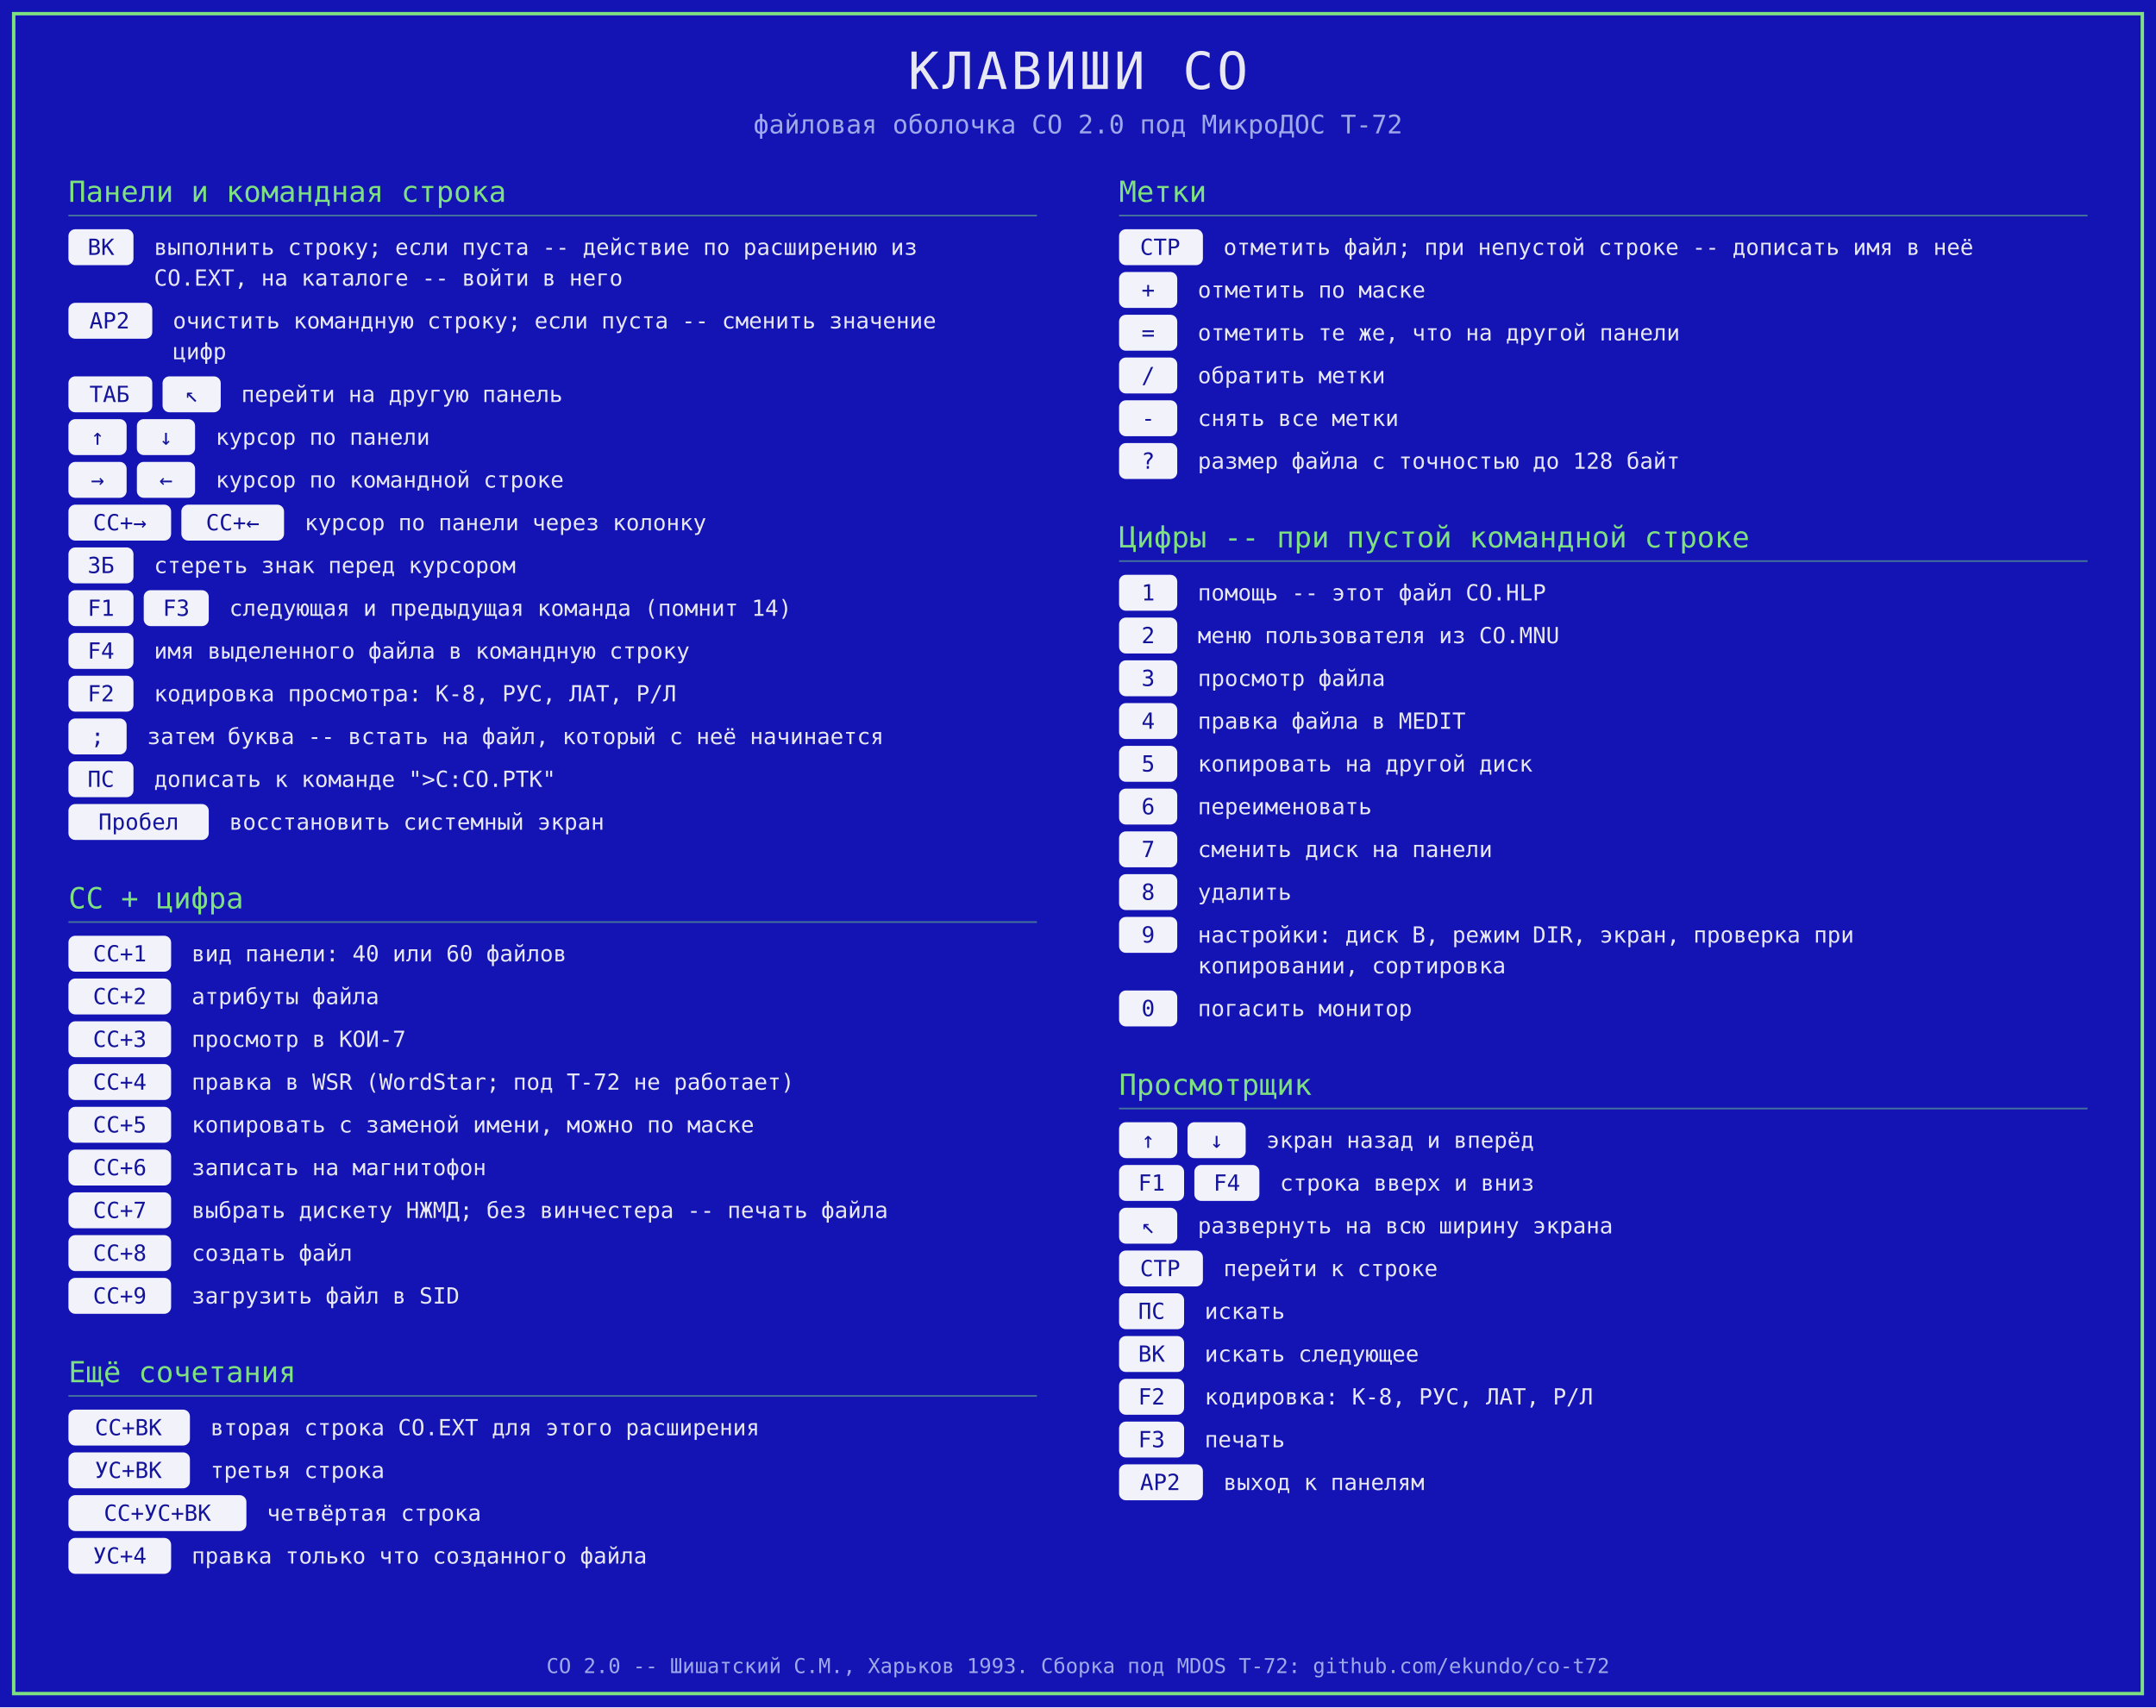
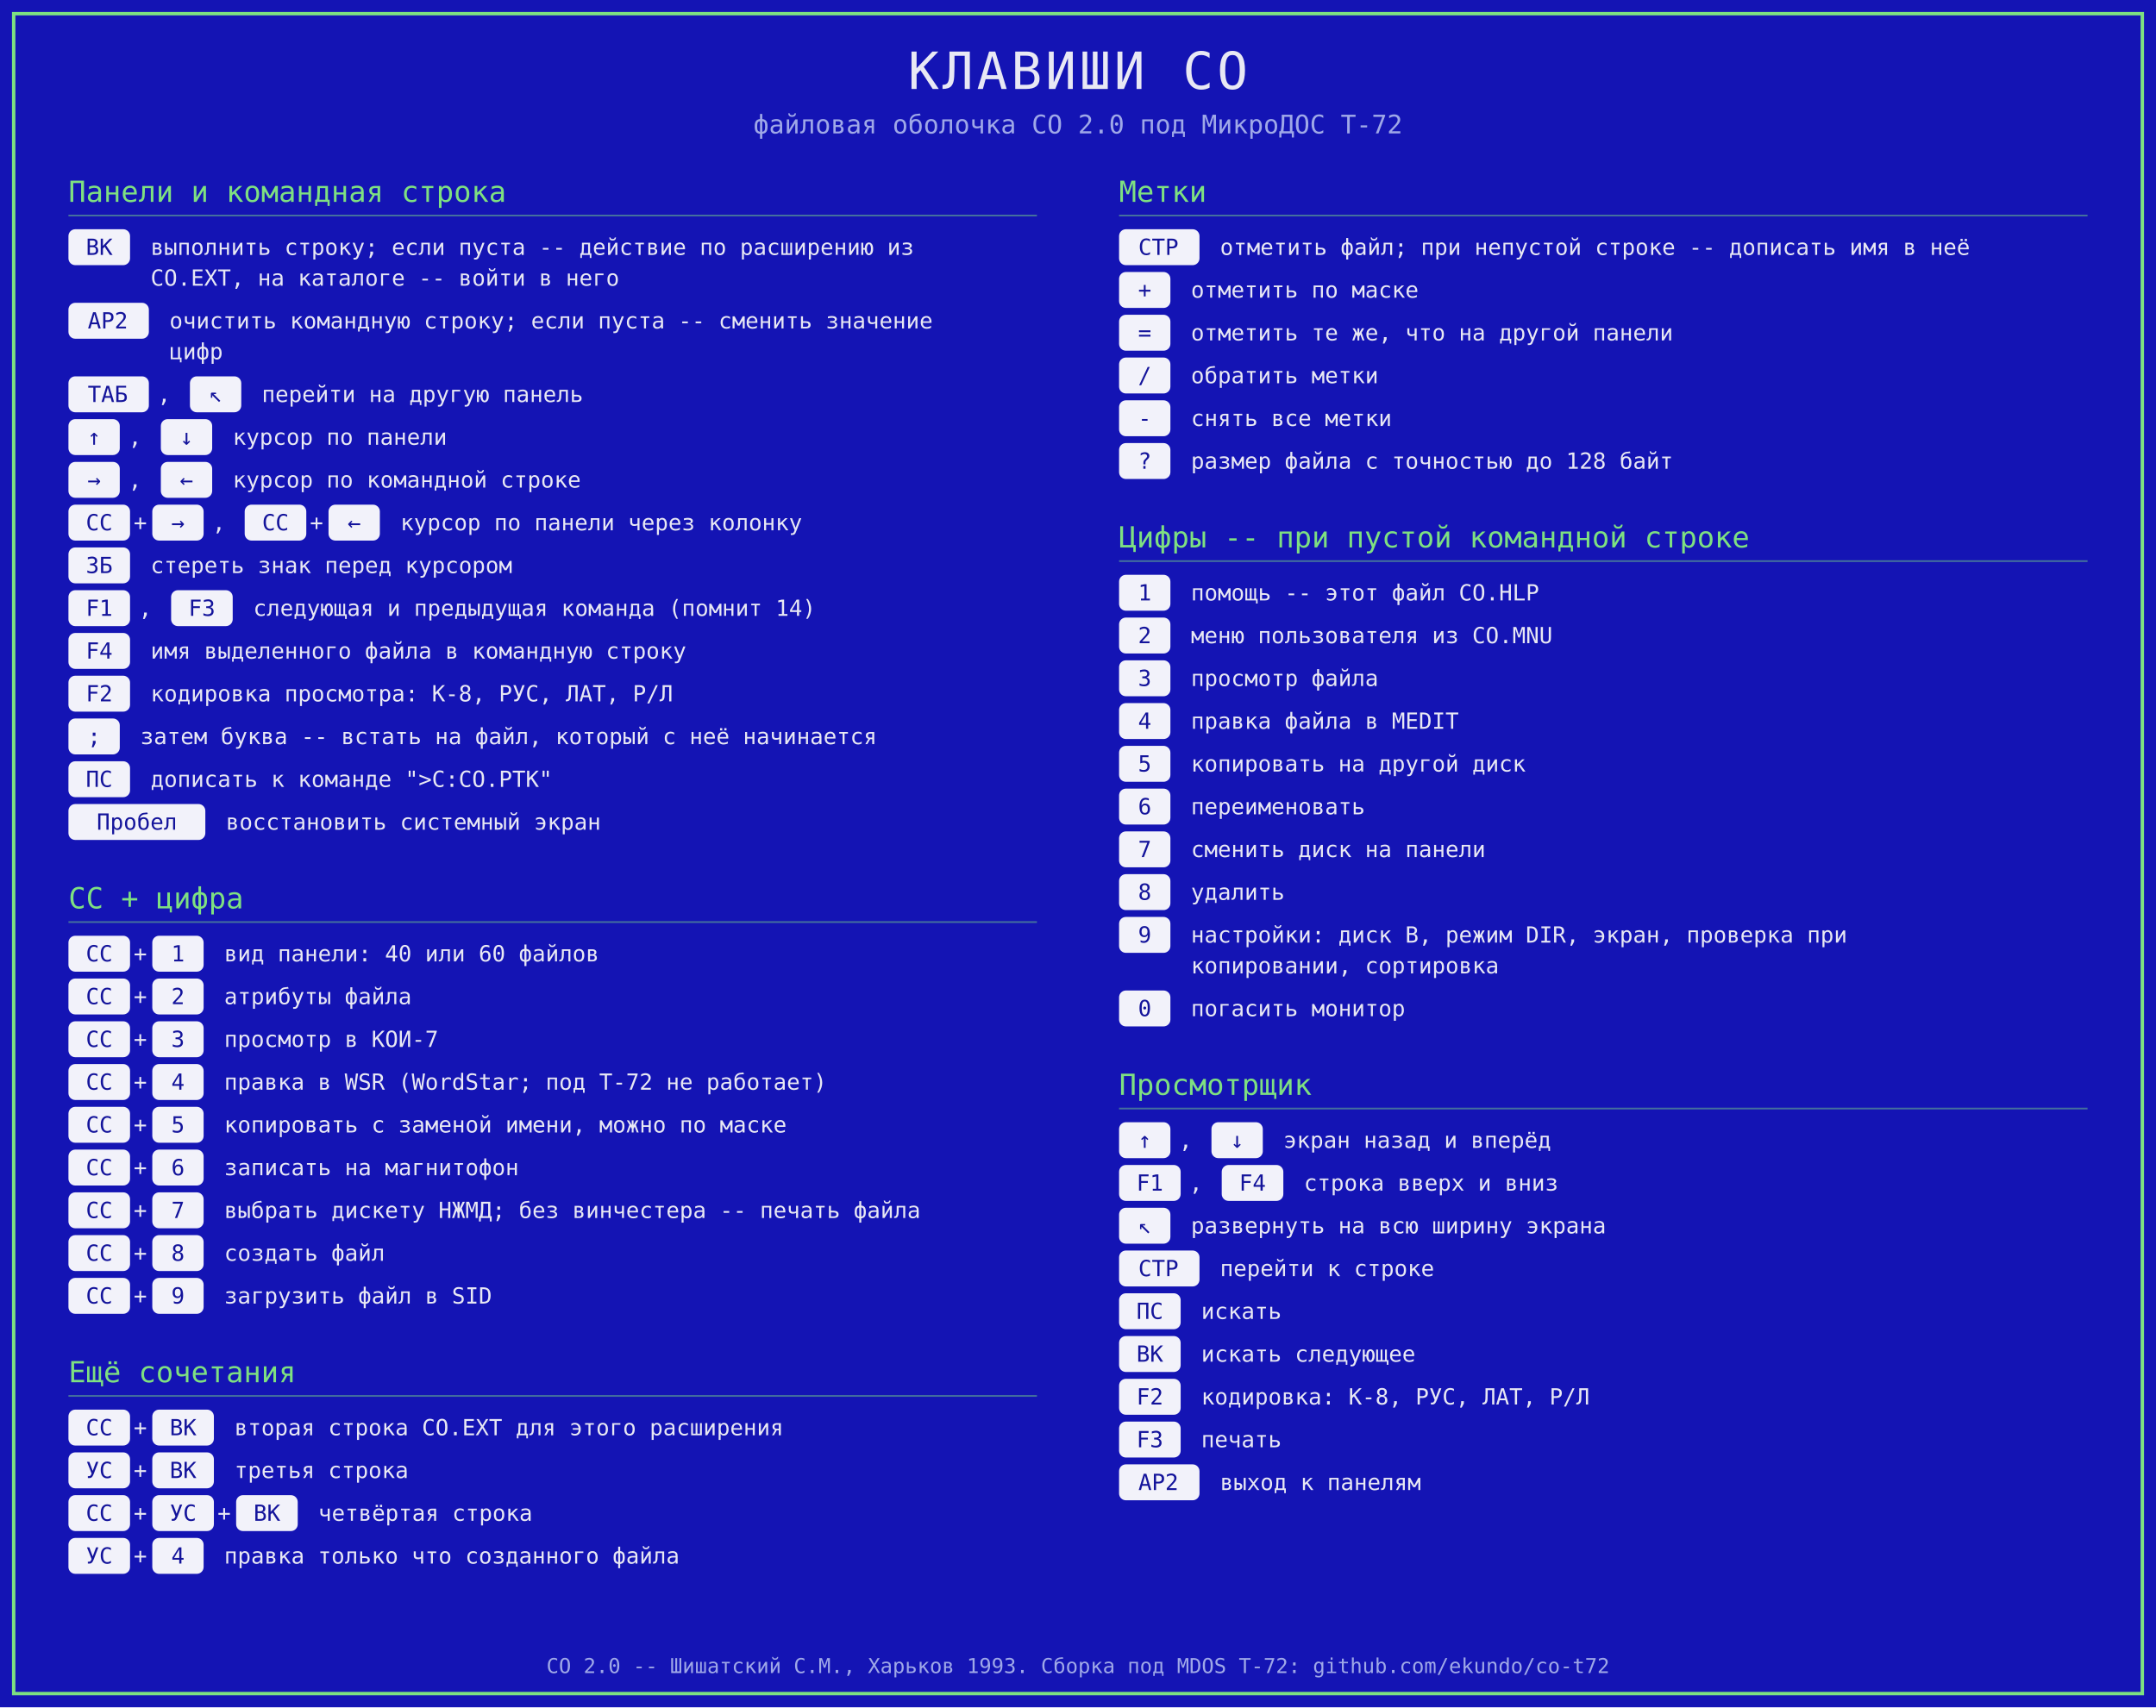
<svg xmlns="http://www.w3.org/2000/svg" viewBox="0 0 1260 998" width="1260" height="998" font-family="Menlo, Consolas, &quot;DejaVu Sans Mono&quot;, monospace">
  <rect width="1260" height="998" fill="#1414b4" />
  <rect x="8" y="8" width="1244" height="982" fill="none" stroke="#7ee081" stroke-width="2" />
  <text x="630" y="52" fill="#e8e8f4" font-size="30" text-anchor="middle" letter-spacing="2">КЛАВИШИ CO</text>
  <text x="630" y="78" fill="#9fa8e8" font-size="15" text-anchor="middle">файловая оболочка CO 2.0 под МикроДОС T-72</text>
  <text x="40" y="118" fill="#7ee081" font-size="17">Панели и командная строка</text>
  <line x1="40" y1="126" x2="606" y2="126" stroke="#7ee081" stroke-width="1" opacity="0.45" />
-   <rect x="40" y="134" width="38" height="21" rx="4" fill="#f2f2fa" />
-   <text x="59" y="149" fill="#14149b" font-size="13" text-anchor="middle">ВК</text>
-   <text x="90" y="149" fill="#e8e8f4" font-size="13">выполнить строку; если пуста -- действие по расширению из</text>
-   <text x="90" y="167" fill="#e8e8f4" font-size="13">CO.EXT, на каталоге -- войти в него</text>
-   <rect x="40" y="177" width="49" height="21" rx="4" fill="#f2f2fa" />
-   <text x="64" y="192" fill="#14149b" font-size="13" text-anchor="middle">АР2</text>
-   <text x="101" y="192" fill="#e8e8f4" font-size="13">очистить командную строку; если пуста -- сменить значение</text>
-   <text x="101" y="210" fill="#e8e8f4" font-size="13">цифр</text>
-   <rect x="40" y="220" width="49" height="21" rx="4" fill="#f2f2fa" />
-   <text x="64" y="235" fill="#14149b" font-size="13" text-anchor="middle">ТАБ</text>
-   <rect x="95" y="220" width="34" height="21" rx="4" fill="#f2f2fa" />
-   <text x="112" y="235" fill="#14149b" font-size="13" text-anchor="middle">↖</text>
-   <text x="141" y="235" fill="#e8e8f4" font-size="13">перейти на другую панель</text>
-   <rect x="40" y="245" width="34" height="21" rx="4" fill="#f2f2fa" />
-   <text x="57" y="260" fill="#14149b" font-size="13" text-anchor="middle">↑</text>
-   <rect x="80" y="245" width="34" height="21" rx="4" fill="#f2f2fa" />
-   <text x="97" y="260" fill="#14149b" font-size="13" text-anchor="middle">↓</text>
-   <text x="126" y="260" fill="#e8e8f4" font-size="13">курсор по панели</text>
-   <rect x="40" y="270" width="34" height="21" rx="4" fill="#f2f2fa" />
-   <text x="57" y="285" fill="#14149b" font-size="13" text-anchor="middle">→</text>
-   <rect x="80" y="270" width="34" height="21" rx="4" fill="#f2f2fa" />
-   <text x="97" y="285" fill="#14149b" font-size="13" text-anchor="middle">←</text>
-   <text x="126" y="285" fill="#e8e8f4" font-size="13">курсор по командной строке</text>
-   <rect x="40" y="295" width="60" height="21" rx="4" fill="#f2f2fa" />
-   <text x="70" y="310" fill="#14149b" font-size="13" text-anchor="middle">СС+→</text>
-   <rect x="106" y="295" width="60" height="21" rx="4" fill="#f2f2fa" />
-   <text x="136" y="310" fill="#14149b" font-size="13" text-anchor="middle">СС+←</text>
-   <text x="178" y="310" fill="#e8e8f4" font-size="13">курсор по панели через колонку</text>
-   <rect x="40" y="320" width="38" height="21" rx="4" fill="#f2f2fa" />
-   <text x="59" y="335" fill="#14149b" font-size="13" text-anchor="middle">ЗБ</text>
-   <text x="90" y="335" fill="#e8e8f4" font-size="13">стереть знак перед курсором</text>
-   <rect x="40" y="345" width="38" height="21" rx="4" fill="#f2f2fa" />
-   <text x="59" y="360" fill="#14149b" font-size="13" text-anchor="middle">F1</text>
-   <rect x="84" y="345" width="38" height="21" rx="4" fill="#f2f2fa" />
-   <text x="103" y="360" fill="#14149b" font-size="13" text-anchor="middle">F3</text>
-   <text x="134" y="360" fill="#e8e8f4" font-size="13">следующая и предыдущая команда (помнит 14)</text>
-   <rect x="40" y="370" width="38" height="21" rx="4" fill="#f2f2fa" />
-   <text x="59" y="385" fill="#14149b" font-size="13" text-anchor="middle">F4</text>
-   <text x="90" y="385" fill="#e8e8f4" font-size="13">имя выделенного файла в командную строку</text>
-   <rect x="40" y="395" width="38" height="21" rx="4" fill="#f2f2fa" />
-   <text x="59" y="410" fill="#14149b" font-size="13" text-anchor="middle">F2</text>
-   <text x="90" y="410" fill="#e8e8f4" font-size="13">кодировка просмотра: К-8, РУС, ЛАТ, Р/Л</text>
-   <rect x="40" y="420" width="34" height="21" rx="4" fill="#f2f2fa" />
-   <text x="57" y="435" fill="#14149b" font-size="13" text-anchor="middle">;</text>
-   <text x="86" y="435" fill="#e8e8f4" font-size="13">затем буква -- встать на файл, который с неё начинается</text>
-   <rect x="40" y="445" width="38" height="21" rx="4" fill="#f2f2fa" />
-   <text x="59" y="460" fill="#14149b" font-size="13" text-anchor="middle">ПС</text>
-   <text x="90" y="460" fill="#e8e8f4" font-size="13">дописать к команде "&gt;C:CO.PTK"</text>
-   <rect x="40" y="470" width="82" height="21" rx="4" fill="#f2f2fa" />
-   <text x="81" y="485" fill="#14149b" font-size="13" text-anchor="middle">Пробел</text>
-   <text x="134" y="485" fill="#e8e8f4" font-size="13">восстановить системный экран</text>
+   <rect x="40" y="134" width="36" height="21" rx="4" fill="#f2f2fa" />
+   <text x="58" y="149" fill="#14149b" font-size="13" text-anchor="middle">ВК</text>
+   <text x="88" y="149" fill="#e8e8f4" font-size="13">выполнить строку; если пуста -- действие по расширению из</text>
+   <text x="88" y="167" fill="#e8e8f4" font-size="13">CO.EXT, на каталоге -- войти в него</text>
+   <rect x="40" y="177" width="47" height="21" rx="4" fill="#f2f2fa" />
+   <text x="63" y="192" fill="#14149b" font-size="13" text-anchor="middle">АР2</text>
+   <text x="99" y="192" fill="#e8e8f4" font-size="13">очистить командную строку; если пуста -- сменить значение</text>
+   <text x="99" y="210" fill="#e8e8f4" font-size="13">цифр</text>
+   <rect x="40" y="220" width="47" height="21" rx="4" fill="#f2f2fa" />
+   <text x="63" y="235" fill="#14149b" font-size="13" text-anchor="middle">ТАБ</text>
+   <text x="92" y="235" fill="#e8e8f4" font-size="13">,</text>
+   <rect x="111" y="220" width="30" height="21" rx="4" fill="#f2f2fa" />
+   <text x="126" y="235" fill="#14149b" font-size="13" text-anchor="middle">↖</text>
+   <text x="153" y="235" fill="#e8e8f4" font-size="13">перейти на другую панель</text>
+   <rect x="40" y="245" width="30" height="21" rx="4" fill="#f2f2fa" />
+   <text x="55" y="260" fill="#14149b" font-size="13" text-anchor="middle">↑</text>
+   <text x="75" y="260" fill="#e8e8f4" font-size="13">,</text>
+   <rect x="94" y="245" width="30" height="21" rx="4" fill="#f2f2fa" />
+   <text x="109" y="260" fill="#14149b" font-size="13" text-anchor="middle">↓</text>
+   <text x="136" y="260" fill="#e8e8f4" font-size="13">курсор по панели</text>
+   <rect x="40" y="270" width="30" height="21" rx="4" fill="#f2f2fa" />
+   <text x="55" y="285" fill="#14149b" font-size="13" text-anchor="middle">→</text>
+   <text x="75" y="285" fill="#e8e8f4" font-size="13">,</text>
+   <rect x="94" y="270" width="30" height="21" rx="4" fill="#f2f2fa" />
+   <text x="109" y="285" fill="#14149b" font-size="13" text-anchor="middle">←</text>
+   <text x="136" y="285" fill="#e8e8f4" font-size="13">курсор по командной строке</text>
+   <rect x="40" y="295" width="36" height="21" rx="4" fill="#f2f2fa" />
+   <text x="58" y="310" fill="#14149b" font-size="13" text-anchor="middle">СС</text>
+   <text x="82" y="310" fill="#e8e8f4" font-size="13" text-anchor="middle">+</text>
+   <rect x="89" y="295" width="30" height="21" rx="4" fill="#f2f2fa" />
+   <text x="104" y="310" fill="#14149b" font-size="13" text-anchor="middle">→</text>
+   <text x="124" y="310" fill="#e8e8f4" font-size="13">,</text>
+   <rect x="143" y="295" width="36" height="21" rx="4" fill="#f2f2fa" />
+   <text x="161" y="310" fill="#14149b" font-size="13" text-anchor="middle">СС</text>
+   <text x="185" y="310" fill="#e8e8f4" font-size="13" text-anchor="middle">+</text>
+   <rect x="192" y="295" width="30" height="21" rx="4" fill="#f2f2fa" />
+   <text x="207" y="310" fill="#14149b" font-size="13" text-anchor="middle">←</text>
+   <text x="234" y="310" fill="#e8e8f4" font-size="13">курсор по панели через колонку</text>
+   <rect x="40" y="320" width="36" height="21" rx="4" fill="#f2f2fa" />
+   <text x="58" y="335" fill="#14149b" font-size="13" text-anchor="middle">ЗБ</text>
+   <text x="88" y="335" fill="#e8e8f4" font-size="13">стереть знак перед курсором</text>
+   <rect x="40" y="345" width="36" height="21" rx="4" fill="#f2f2fa" />
+   <text x="58" y="360" fill="#14149b" font-size="13" text-anchor="middle">F1</text>
+   <text x="81" y="360" fill="#e8e8f4" font-size="13">,</text>
+   <rect x="100" y="345" width="36" height="21" rx="4" fill="#f2f2fa" />
+   <text x="118" y="360" fill="#14149b" font-size="13" text-anchor="middle">F3</text>
+   <text x="148" y="360" fill="#e8e8f4" font-size="13">следующая и предыдущая команда (помнит 14)</text>
+   <rect x="40" y="370" width="36" height="21" rx="4" fill="#f2f2fa" />
+   <text x="58" y="385" fill="#14149b" font-size="13" text-anchor="middle">F4</text>
+   <text x="88" y="385" fill="#e8e8f4" font-size="13">имя выделенного файла в командную строку</text>
+   <rect x="40" y="395" width="36" height="21" rx="4" fill="#f2f2fa" />
+   <text x="58" y="410" fill="#14149b" font-size="13" text-anchor="middle">F2</text>
+   <text x="88" y="410" fill="#e8e8f4" font-size="13">кодировка просмотра: К-8, РУС, ЛАТ, Р/Л</text>
+   <rect x="40" y="420" width="30" height="21" rx="4" fill="#f2f2fa" />
+   <text x="55" y="435" fill="#14149b" font-size="13" text-anchor="middle">;</text>
+   <text x="82" y="435" fill="#e8e8f4" font-size="13">затем буква -- встать на файл, который с неё начинается</text>
+   <rect x="40" y="445" width="36" height="21" rx="4" fill="#f2f2fa" />
+   <text x="58" y="460" fill="#14149b" font-size="13" text-anchor="middle">ПС</text>
+   <text x="88" y="460" fill="#e8e8f4" font-size="13">дописать к команде "&gt;C:CO.PTK"</text>
+   <rect x="40" y="470" width="80" height="21" rx="4" fill="#f2f2fa" />
+   <text x="80" y="485" fill="#14149b" font-size="13" text-anchor="middle">Пробел</text>
+   <text x="132" y="485" fill="#e8e8f4" font-size="13">восстановить системный экран</text>
  <text x="40" y="531" fill="#7ee081" font-size="17">СС + цифра</text>
  <line x1="40" y1="539" x2="606" y2="539" stroke="#7ee081" stroke-width="1" opacity="0.45" />
-   <rect x="40" y="547" width="60" height="21" rx="4" fill="#f2f2fa" />
-   <text x="70" y="562" fill="#14149b" font-size="13" text-anchor="middle">СС+1</text>
-   <text x="112" y="562" fill="#e8e8f4" font-size="13">вид панели: 40 или 60 файлов</text>
-   <rect x="40" y="572" width="60" height="21" rx="4" fill="#f2f2fa" />
-   <text x="70" y="587" fill="#14149b" font-size="13" text-anchor="middle">СС+2</text>
-   <text x="112" y="587" fill="#e8e8f4" font-size="13">атрибуты файла</text>
-   <rect x="40" y="597" width="60" height="21" rx="4" fill="#f2f2fa" />
-   <text x="70" y="612" fill="#14149b" font-size="13" text-anchor="middle">СС+3</text>
-   <text x="112" y="612" fill="#e8e8f4" font-size="13">просмотр в КОИ-7</text>
-   <rect x="40" y="622" width="60" height="21" rx="4" fill="#f2f2fa" />
-   <text x="70" y="637" fill="#14149b" font-size="13" text-anchor="middle">СС+4</text>
-   <text x="112" y="637" fill="#e8e8f4" font-size="13">правка в WSR (WordStar; под T-72 не работает)</text>
-   <rect x="40" y="647" width="60" height="21" rx="4" fill="#f2f2fa" />
-   <text x="70" y="662" fill="#14149b" font-size="13" text-anchor="middle">СС+5</text>
-   <text x="112" y="662" fill="#e8e8f4" font-size="13">копировать с заменой имени, можно по маске</text>
-   <rect x="40" y="672" width="60" height="21" rx="4" fill="#f2f2fa" />
-   <text x="70" y="687" fill="#14149b" font-size="13" text-anchor="middle">СС+6</text>
-   <text x="112" y="687" fill="#e8e8f4" font-size="13">записать на магнитофон</text>
-   <rect x="40" y="697" width="60" height="21" rx="4" fill="#f2f2fa" />
-   <text x="70" y="712" fill="#14149b" font-size="13" text-anchor="middle">СС+7</text>
-   <text x="112" y="712" fill="#e8e8f4" font-size="13">выбрать дискету НЖМД; без винчестера -- печать файла</text>
-   <rect x="40" y="722" width="60" height="21" rx="4" fill="#f2f2fa" />
-   <text x="70" y="737" fill="#14149b" font-size="13" text-anchor="middle">СС+8</text>
-   <text x="112" y="737" fill="#e8e8f4" font-size="13">создать файл</text>
-   <rect x="40" y="747" width="60" height="21" rx="4" fill="#f2f2fa" />
-   <text x="70" y="762" fill="#14149b" font-size="13" text-anchor="middle">СС+9</text>
-   <text x="112" y="762" fill="#e8e8f4" font-size="13">загрузить файл в SID</text>
+   <rect x="40" y="547" width="36" height="21" rx="4" fill="#f2f2fa" />
+   <text x="58" y="562" fill="#14149b" font-size="13" text-anchor="middle">СС</text>
+   <text x="82" y="562" fill="#e8e8f4" font-size="13" text-anchor="middle">+</text>
+   <rect x="89" y="547" width="30" height="21" rx="4" fill="#f2f2fa" />
+   <text x="104" y="562" fill="#14149b" font-size="13" text-anchor="middle">1</text>
+   <text x="131" y="562" fill="#e8e8f4" font-size="13">вид панели: 40 или 60 файлов</text>
+   <rect x="40" y="572" width="36" height="21" rx="4" fill="#f2f2fa" />
+   <text x="58" y="587" fill="#14149b" font-size="13" text-anchor="middle">СС</text>
+   <text x="82" y="587" fill="#e8e8f4" font-size="13" text-anchor="middle">+</text>
+   <rect x="89" y="572" width="30" height="21" rx="4" fill="#f2f2fa" />
+   <text x="104" y="587" fill="#14149b" font-size="13" text-anchor="middle">2</text>
+   <text x="131" y="587" fill="#e8e8f4" font-size="13">атрибуты файла</text>
+   <rect x="40" y="597" width="36" height="21" rx="4" fill="#f2f2fa" />
+   <text x="58" y="612" fill="#14149b" font-size="13" text-anchor="middle">СС</text>
+   <text x="82" y="612" fill="#e8e8f4" font-size="13" text-anchor="middle">+</text>
+   <rect x="89" y="597" width="30" height="21" rx="4" fill="#f2f2fa" />
+   <text x="104" y="612" fill="#14149b" font-size="13" text-anchor="middle">3</text>
+   <text x="131" y="612" fill="#e8e8f4" font-size="13">просмотр в КОИ-7</text>
+   <rect x="40" y="622" width="36" height="21" rx="4" fill="#f2f2fa" />
+   <text x="58" y="637" fill="#14149b" font-size="13" text-anchor="middle">СС</text>
+   <text x="82" y="637" fill="#e8e8f4" font-size="13" text-anchor="middle">+</text>
+   <rect x="89" y="622" width="30" height="21" rx="4" fill="#f2f2fa" />
+   <text x="104" y="637" fill="#14149b" font-size="13" text-anchor="middle">4</text>
+   <text x="131" y="637" fill="#e8e8f4" font-size="13">правка в WSR (WordStar; под T-72 не работает)</text>
+   <rect x="40" y="647" width="36" height="21" rx="4" fill="#f2f2fa" />
+   <text x="58" y="662" fill="#14149b" font-size="13" text-anchor="middle">СС</text>
+   <text x="82" y="662" fill="#e8e8f4" font-size="13" text-anchor="middle">+</text>
+   <rect x="89" y="647" width="30" height="21" rx="4" fill="#f2f2fa" />
+   <text x="104" y="662" fill="#14149b" font-size="13" text-anchor="middle">5</text>
+   <text x="131" y="662" fill="#e8e8f4" font-size="13">копировать с заменой имени, можно по маске</text>
+   <rect x="40" y="672" width="36" height="21" rx="4" fill="#f2f2fa" />
+   <text x="58" y="687" fill="#14149b" font-size="13" text-anchor="middle">СС</text>
+   <text x="82" y="687" fill="#e8e8f4" font-size="13" text-anchor="middle">+</text>
+   <rect x="89" y="672" width="30" height="21" rx="4" fill="#f2f2fa" />
+   <text x="104" y="687" fill="#14149b" font-size="13" text-anchor="middle">6</text>
+   <text x="131" y="687" fill="#e8e8f4" font-size="13">записать на магнитофон</text>
+   <rect x="40" y="697" width="36" height="21" rx="4" fill="#f2f2fa" />
+   <text x="58" y="712" fill="#14149b" font-size="13" text-anchor="middle">СС</text>
+   <text x="82" y="712" fill="#e8e8f4" font-size="13" text-anchor="middle">+</text>
+   <rect x="89" y="697" width="30" height="21" rx="4" fill="#f2f2fa" />
+   <text x="104" y="712" fill="#14149b" font-size="13" text-anchor="middle">7</text>
+   <text x="131" y="712" fill="#e8e8f4" font-size="13">выбрать дискету НЖМД; без винчестера -- печать файла</text>
+   <rect x="40" y="722" width="36" height="21" rx="4" fill="#f2f2fa" />
+   <text x="58" y="737" fill="#14149b" font-size="13" text-anchor="middle">СС</text>
+   <text x="82" y="737" fill="#e8e8f4" font-size="13" text-anchor="middle">+</text>
+   <rect x="89" y="722" width="30" height="21" rx="4" fill="#f2f2fa" />
+   <text x="104" y="737" fill="#14149b" font-size="13" text-anchor="middle">8</text>
+   <text x="131" y="737" fill="#e8e8f4" font-size="13">создать файл</text>
+   <rect x="40" y="747" width="36" height="21" rx="4" fill="#f2f2fa" />
+   <text x="58" y="762" fill="#14149b" font-size="13" text-anchor="middle">СС</text>
+   <text x="82" y="762" fill="#e8e8f4" font-size="13" text-anchor="middle">+</text>
+   <rect x="89" y="747" width="30" height="21" rx="4" fill="#f2f2fa" />
+   <text x="104" y="762" fill="#14149b" font-size="13" text-anchor="middle">9</text>
+   <text x="131" y="762" fill="#e8e8f4" font-size="13">загрузить файл в SID</text>
  <text x="40" y="808" fill="#7ee081" font-size="17">Ещё сочетания</text>
  <line x1="40" y1="816" x2="606" y2="816" stroke="#7ee081" stroke-width="1" opacity="0.45" />
-   <rect x="40" y="824" width="71" height="21" rx="4" fill="#f2f2fa" />
-   <text x="75" y="839" fill="#14149b" font-size="13" text-anchor="middle">СС+ВК</text>
-   <text x="123" y="839" fill="#e8e8f4" font-size="13">вторая строка CO.EXT для этого расширения</text>
-   <rect x="40" y="849" width="71" height="21" rx="4" fill="#f2f2fa" />
-   <text x="75" y="864" fill="#14149b" font-size="13" text-anchor="middle">УС+ВК</text>
-   <text x="123" y="864" fill="#e8e8f4" font-size="13">третья строка</text>
-   <rect x="40" y="874" width="104" height="21" rx="4" fill="#f2f2fa" />
-   <text x="92" y="889" fill="#14149b" font-size="13" text-anchor="middle">СС+УС+ВК</text>
-   <text x="156" y="889" fill="#e8e8f4" font-size="13">четвёртая строка</text>
-   <rect x="40" y="899" width="60" height="21" rx="4" fill="#f2f2fa" />
-   <text x="70" y="914" fill="#14149b" font-size="13" text-anchor="middle">УС+4</text>
-   <text x="112" y="914" fill="#e8e8f4" font-size="13">правка только что созданного файла</text>
+   <rect x="40" y="824" width="36" height="21" rx="4" fill="#f2f2fa" />
+   <text x="58" y="839" fill="#14149b" font-size="13" text-anchor="middle">СС</text>
+   <text x="82" y="839" fill="#e8e8f4" font-size="13" text-anchor="middle">+</text>
+   <rect x="89" y="824" width="36" height="21" rx="4" fill="#f2f2fa" />
+   <text x="107" y="839" fill="#14149b" font-size="13" text-anchor="middle">ВК</text>
+   <text x="137" y="839" fill="#e8e8f4" font-size="13">вторая строка CO.EXT для этого расширения</text>
+   <rect x="40" y="849" width="36" height="21" rx="4" fill="#f2f2fa" />
+   <text x="58" y="864" fill="#14149b" font-size="13" text-anchor="middle">УС</text>
+   <text x="82" y="864" fill="#e8e8f4" font-size="13" text-anchor="middle">+</text>
+   <rect x="89" y="849" width="36" height="21" rx="4" fill="#f2f2fa" />
+   <text x="107" y="864" fill="#14149b" font-size="13" text-anchor="middle">ВК</text>
+   <text x="137" y="864" fill="#e8e8f4" font-size="13">третья строка</text>
+   <rect x="40" y="874" width="36" height="21" rx="4" fill="#f2f2fa" />
+   <text x="58" y="889" fill="#14149b" font-size="13" text-anchor="middle">СС</text>
+   <text x="82" y="889" fill="#e8e8f4" font-size="13" text-anchor="middle">+</text>
+   <rect x="89" y="874" width="36" height="21" rx="4" fill="#f2f2fa" />
+   <text x="107" y="889" fill="#14149b" font-size="13" text-anchor="middle">УС</text>
+   <text x="131" y="889" fill="#e8e8f4" font-size="13" text-anchor="middle">+</text>
+   <rect x="138" y="874" width="36" height="21" rx="4" fill="#f2f2fa" />
+   <text x="156" y="889" fill="#14149b" font-size="13" text-anchor="middle">ВК</text>
+   <text x="186" y="889" fill="#e8e8f4" font-size="13">четвёртая строка</text>
+   <rect x="40" y="899" width="36" height="21" rx="4" fill="#f2f2fa" />
+   <text x="58" y="914" fill="#14149b" font-size="13" text-anchor="middle">УС</text>
+   <text x="82" y="914" fill="#e8e8f4" font-size="13" text-anchor="middle">+</text>
+   <rect x="89" y="899" width="30" height="21" rx="4" fill="#f2f2fa" />
+   <text x="104" y="914" fill="#14149b" font-size="13" text-anchor="middle">4</text>
+   <text x="131" y="914" fill="#e8e8f4" font-size="13">правка только что созданного файла</text>
  <text x="654" y="118" fill="#7ee081" font-size="17">Метки</text>
  <line x1="654" y1="126" x2="1220" y2="126" stroke="#7ee081" stroke-width="1" opacity="0.45" />
-   <rect x="654" y="134" width="49" height="21" rx="4" fill="#f2f2fa" />
-   <text x="678" y="149" fill="#14149b" font-size="13" text-anchor="middle">СТР</text>
-   <text x="715" y="149" fill="#e8e8f4" font-size="13">отметить файл; при непустой строке -- дописать имя в неё</text>
-   <rect x="654" y="159" width="34" height="21" rx="4" fill="#f2f2fa" />
-   <text x="671" y="174" fill="#14149b" font-size="13" text-anchor="middle">+</text>
-   <text x="700" y="174" fill="#e8e8f4" font-size="13">отметить по маске</text>
-   <rect x="654" y="184" width="34" height="21" rx="4" fill="#f2f2fa" />
-   <text x="671" y="199" fill="#14149b" font-size="13" text-anchor="middle">=</text>
-   <text x="700" y="199" fill="#e8e8f4" font-size="13">отметить те же, что на другой панели</text>
-   <rect x="654" y="209" width="34" height="21" rx="4" fill="#f2f2fa" />
-   <text x="671" y="224" fill="#14149b" font-size="13" text-anchor="middle">/</text>
-   <text x="700" y="224" fill="#e8e8f4" font-size="13">обратить метки</text>
-   <rect x="654" y="234" width="34" height="21" rx="4" fill="#f2f2fa" />
-   <text x="671" y="249" fill="#14149b" font-size="13" text-anchor="middle">-</text>
-   <text x="700" y="249" fill="#e8e8f4" font-size="13">снять все метки</text>
-   <rect x="654" y="259" width="34" height="21" rx="4" fill="#f2f2fa" />
-   <text x="671" y="274" fill="#14149b" font-size="13" text-anchor="middle">?</text>
-   <text x="700" y="274" fill="#e8e8f4" font-size="13">размер файла с точностью до 128 байт</text>
+   <rect x="654" y="134" width="47" height="21" rx="4" fill="#f2f2fa" />
+   <text x="677" y="149" fill="#14149b" font-size="13" text-anchor="middle">СТР</text>
+   <text x="713" y="149" fill="#e8e8f4" font-size="13">отметить файл; при непустой строке -- дописать имя в неё</text>
+   <rect x="654" y="159" width="30" height="21" rx="4" fill="#f2f2fa" />
+   <text x="669" y="174" fill="#14149b" font-size="13" text-anchor="middle">+</text>
+   <text x="696" y="174" fill="#e8e8f4" font-size="13">отметить по маске</text>
+   <rect x="654" y="184" width="30" height="21" rx="4" fill="#f2f2fa" />
+   <text x="669" y="199" fill="#14149b" font-size="13" text-anchor="middle">=</text>
+   <text x="696" y="199" fill="#e8e8f4" font-size="13">отметить те же, что на другой панели</text>
+   <rect x="654" y="209" width="30" height="21" rx="4" fill="#f2f2fa" />
+   <text x="669" y="224" fill="#14149b" font-size="13" text-anchor="middle">/</text>
+   <text x="696" y="224" fill="#e8e8f4" font-size="13">обратить метки</text>
+   <rect x="654" y="234" width="30" height="21" rx="4" fill="#f2f2fa" />
+   <text x="669" y="249" fill="#14149b" font-size="13" text-anchor="middle">-</text>
+   <text x="696" y="249" fill="#e8e8f4" font-size="13">снять все метки</text>
+   <rect x="654" y="259" width="30" height="21" rx="4" fill="#f2f2fa" />
+   <text x="669" y="274" fill="#14149b" font-size="13" text-anchor="middle">?</text>
+   <text x="696" y="274" fill="#e8e8f4" font-size="13">размер файла с точностью до 128 байт</text>
  <text x="654" y="320" fill="#7ee081" font-size="17">Цифры -- при пустой командной строке</text>
  <line x1="654" y1="328" x2="1220" y2="328" stroke="#7ee081" stroke-width="1" opacity="0.45" />
-   <rect x="654" y="336" width="34" height="21" rx="4" fill="#f2f2fa" />
-   <text x="671" y="351" fill="#14149b" font-size="13" text-anchor="middle">1</text>
-   <text x="700" y="351" fill="#e8e8f4" font-size="13">помощь -- этот файл CO.HLP</text>
-   <rect x="654" y="361" width="34" height="21" rx="4" fill="#f2f2fa" />
-   <text x="671" y="376" fill="#14149b" font-size="13" text-anchor="middle">2</text>
-   <text x="700" y="376" fill="#e8e8f4" font-size="13">меню пользователя из CO.MNU</text>
-   <rect x="654" y="386" width="34" height="21" rx="4" fill="#f2f2fa" />
-   <text x="671" y="401" fill="#14149b" font-size="13" text-anchor="middle">3</text>
-   <text x="700" y="401" fill="#e8e8f4" font-size="13">просмотр файла</text>
-   <rect x="654" y="411" width="34" height="21" rx="4" fill="#f2f2fa" />
-   <text x="671" y="426" fill="#14149b" font-size="13" text-anchor="middle">4</text>
-   <text x="700" y="426" fill="#e8e8f4" font-size="13">правка файла в MEDIT</text>
-   <rect x="654" y="436" width="34" height="21" rx="4" fill="#f2f2fa" />
-   <text x="671" y="451" fill="#14149b" font-size="13" text-anchor="middle">5</text>
-   <text x="700" y="451" fill="#e8e8f4" font-size="13">копировать на другой диск</text>
-   <rect x="654" y="461" width="34" height="21" rx="4" fill="#f2f2fa" />
-   <text x="671" y="476" fill="#14149b" font-size="13" text-anchor="middle">6</text>
-   <text x="700" y="476" fill="#e8e8f4" font-size="13">переименовать</text>
-   <rect x="654" y="486" width="34" height="21" rx="4" fill="#f2f2fa" />
-   <text x="671" y="501" fill="#14149b" font-size="13" text-anchor="middle">7</text>
-   <text x="700" y="501" fill="#e8e8f4" font-size="13">сменить диск на панели</text>
-   <rect x="654" y="511" width="34" height="21" rx="4" fill="#f2f2fa" />
-   <text x="671" y="526" fill="#14149b" font-size="13" text-anchor="middle">8</text>
-   <text x="700" y="526" fill="#e8e8f4" font-size="13">удалить</text>
-   <rect x="654" y="536" width="34" height="21" rx="4" fill="#f2f2fa" />
-   <text x="671" y="551" fill="#14149b" font-size="13" text-anchor="middle">9</text>
-   <text x="700" y="551" fill="#e8e8f4" font-size="13">настройки: диск B, режим DIR, экран, проверка при</text>
-   <text x="700" y="569" fill="#e8e8f4" font-size="13">копировании, сортировка</text>
-   <rect x="654" y="579" width="34" height="21" rx="4" fill="#f2f2fa" />
-   <text x="671" y="594" fill="#14149b" font-size="13" text-anchor="middle">0</text>
-   <text x="700" y="594" fill="#e8e8f4" font-size="13">погасить монитор</text>
+   <rect x="654" y="336" width="30" height="21" rx="4" fill="#f2f2fa" />
+   <text x="669" y="351" fill="#14149b" font-size="13" text-anchor="middle">1</text>
+   <text x="696" y="351" fill="#e8e8f4" font-size="13">помощь -- этот файл CO.HLP</text>
+   <rect x="654" y="361" width="30" height="21" rx="4" fill="#f2f2fa" />
+   <text x="669" y="376" fill="#14149b" font-size="13" text-anchor="middle">2</text>
+   <text x="696" y="376" fill="#e8e8f4" font-size="13">меню пользователя из CO.MNU</text>
+   <rect x="654" y="386" width="30" height="21" rx="4" fill="#f2f2fa" />
+   <text x="669" y="401" fill="#14149b" font-size="13" text-anchor="middle">3</text>
+   <text x="696" y="401" fill="#e8e8f4" font-size="13">просмотр файла</text>
+   <rect x="654" y="411" width="30" height="21" rx="4" fill="#f2f2fa" />
+   <text x="669" y="426" fill="#14149b" font-size="13" text-anchor="middle">4</text>
+   <text x="696" y="426" fill="#e8e8f4" font-size="13">правка файла в MEDIT</text>
+   <rect x="654" y="436" width="30" height="21" rx="4" fill="#f2f2fa" />
+   <text x="669" y="451" fill="#14149b" font-size="13" text-anchor="middle">5</text>
+   <text x="696" y="451" fill="#e8e8f4" font-size="13">копировать на другой диск</text>
+   <rect x="654" y="461" width="30" height="21" rx="4" fill="#f2f2fa" />
+   <text x="669" y="476" fill="#14149b" font-size="13" text-anchor="middle">6</text>
+   <text x="696" y="476" fill="#e8e8f4" font-size="13">переименовать</text>
+   <rect x="654" y="486" width="30" height="21" rx="4" fill="#f2f2fa" />
+   <text x="669" y="501" fill="#14149b" font-size="13" text-anchor="middle">7</text>
+   <text x="696" y="501" fill="#e8e8f4" font-size="13">сменить диск на панели</text>
+   <rect x="654" y="511" width="30" height="21" rx="4" fill="#f2f2fa" />
+   <text x="669" y="526" fill="#14149b" font-size="13" text-anchor="middle">8</text>
+   <text x="696" y="526" fill="#e8e8f4" font-size="13">удалить</text>
+   <rect x="654" y="536" width="30" height="21" rx="4" fill="#f2f2fa" />
+   <text x="669" y="551" fill="#14149b" font-size="13" text-anchor="middle">9</text>
+   <text x="696" y="551" fill="#e8e8f4" font-size="13">настройки: диск B, режим DIR, экран, проверка при</text>
+   <text x="696" y="569" fill="#e8e8f4" font-size="13">копировании, сортировка</text>
+   <rect x="654" y="579" width="30" height="21" rx="4" fill="#f2f2fa" />
+   <text x="669" y="594" fill="#14149b" font-size="13" text-anchor="middle">0</text>
+   <text x="696" y="594" fill="#e8e8f4" font-size="13">погасить монитор</text>
  <text x="654" y="640" fill="#7ee081" font-size="17">Просмотрщик</text>
  <line x1="654" y1="648" x2="1220" y2="648" stroke="#7ee081" stroke-width="1" opacity="0.45" />
-   <rect x="654" y="656" width="34" height="21" rx="4" fill="#f2f2fa" />
-   <text x="671" y="671" fill="#14149b" font-size="13" text-anchor="middle">↑</text>
-   <rect x="694" y="656" width="34" height="21" rx="4" fill="#f2f2fa" />
-   <text x="711" y="671" fill="#14149b" font-size="13" text-anchor="middle">↓</text>
-   <text x="740" y="671" fill="#e8e8f4" font-size="13">экран назад и вперёд</text>
-   <rect x="654" y="681" width="38" height="21" rx="4" fill="#f2f2fa" />
-   <text x="673" y="696" fill="#14149b" font-size="13" text-anchor="middle">F1</text>
-   <rect x="698" y="681" width="38" height="21" rx="4" fill="#f2f2fa" />
-   <text x="717" y="696" fill="#14149b" font-size="13" text-anchor="middle">F4</text>
-   <text x="748" y="696" fill="#e8e8f4" font-size="13">строка вверх и вниз</text>
-   <rect x="654" y="706" width="34" height="21" rx="4" fill="#f2f2fa" />
-   <text x="671" y="721" fill="#14149b" font-size="13" text-anchor="middle">↖</text>
-   <text x="700" y="721" fill="#e8e8f4" font-size="13">развернуть на всю ширину экрана</text>
-   <rect x="654" y="731" width="49" height="21" rx="4" fill="#f2f2fa" />
-   <text x="678" y="746" fill="#14149b" font-size="13" text-anchor="middle">СТР</text>
-   <text x="715" y="746" fill="#e8e8f4" font-size="13">перейти к строке</text>
-   <rect x="654" y="756" width="38" height="21" rx="4" fill="#f2f2fa" />
-   <text x="673" y="771" fill="#14149b" font-size="13" text-anchor="middle">ПС</text>
-   <text x="704" y="771" fill="#e8e8f4" font-size="13">искать</text>
-   <rect x="654" y="781" width="38" height="21" rx="4" fill="#f2f2fa" />
-   <text x="673" y="796" fill="#14149b" font-size="13" text-anchor="middle">ВК</text>
-   <text x="704" y="796" fill="#e8e8f4" font-size="13">искать следующее</text>
-   <rect x="654" y="806" width="38" height="21" rx="4" fill="#f2f2fa" />
-   <text x="673" y="821" fill="#14149b" font-size="13" text-anchor="middle">F2</text>
-   <text x="704" y="821" fill="#e8e8f4" font-size="13">кодировка: К-8, РУС, ЛАТ, Р/Л</text>
-   <rect x="654" y="831" width="38" height="21" rx="4" fill="#f2f2fa" />
-   <text x="673" y="846" fill="#14149b" font-size="13" text-anchor="middle">F3</text>
-   <text x="704" y="846" fill="#e8e8f4" font-size="13">печать</text>
-   <rect x="654" y="856" width="49" height="21" rx="4" fill="#f2f2fa" />
-   <text x="678" y="871" fill="#14149b" font-size="13" text-anchor="middle">АР2</text>
-   <text x="715" y="871" fill="#e8e8f4" font-size="13">выход к панелям</text>
+   <rect x="654" y="656" width="30" height="21" rx="4" fill="#f2f2fa" />
+   <text x="669" y="671" fill="#14149b" font-size="13" text-anchor="middle">↑</text>
+   <text x="689" y="671" fill="#e8e8f4" font-size="13">,</text>
+   <rect x="708" y="656" width="30" height="21" rx="4" fill="#f2f2fa" />
+   <text x="723" y="671" fill="#14149b" font-size="13" text-anchor="middle">↓</text>
+   <text x="750" y="671" fill="#e8e8f4" font-size="13">экран назад и вперёд</text>
+   <rect x="654" y="681" width="36" height="21" rx="4" fill="#f2f2fa" />
+   <text x="672" y="696" fill="#14149b" font-size="13" text-anchor="middle">F1</text>
+   <text x="695" y="696" fill="#e8e8f4" font-size="13">,</text>
+   <rect x="714" y="681" width="36" height="21" rx="4" fill="#f2f2fa" />
+   <text x="732" y="696" fill="#14149b" font-size="13" text-anchor="middle">F4</text>
+   <text x="762" y="696" fill="#e8e8f4" font-size="13">строка вверх и вниз</text>
+   <rect x="654" y="706" width="30" height="21" rx="4" fill="#f2f2fa" />
+   <text x="669" y="721" fill="#14149b" font-size="13" text-anchor="middle">↖</text>
+   <text x="696" y="721" fill="#e8e8f4" font-size="13">развернуть на всю ширину экрана</text>
+   <rect x="654" y="731" width="47" height="21" rx="4" fill="#f2f2fa" />
+   <text x="677" y="746" fill="#14149b" font-size="13" text-anchor="middle">СТР</text>
+   <text x="713" y="746" fill="#e8e8f4" font-size="13">перейти к строке</text>
+   <rect x="654" y="756" width="36" height="21" rx="4" fill="#f2f2fa" />
+   <text x="672" y="771" fill="#14149b" font-size="13" text-anchor="middle">ПС</text>
+   <text x="702" y="771" fill="#e8e8f4" font-size="13">искать</text>
+   <rect x="654" y="781" width="36" height="21" rx="4" fill="#f2f2fa" />
+   <text x="672" y="796" fill="#14149b" font-size="13" text-anchor="middle">ВК</text>
+   <text x="702" y="796" fill="#e8e8f4" font-size="13">искать следующее</text>
+   <rect x="654" y="806" width="36" height="21" rx="4" fill="#f2f2fa" />
+   <text x="672" y="821" fill="#14149b" font-size="13" text-anchor="middle">F2</text>
+   <text x="702" y="821" fill="#e8e8f4" font-size="13">кодировка: К-8, РУС, ЛАТ, Р/Л</text>
+   <rect x="654" y="831" width="36" height="21" rx="4" fill="#f2f2fa" />
+   <text x="672" y="846" fill="#14149b" font-size="13" text-anchor="middle">F3</text>
+   <text x="702" y="846" fill="#e8e8f4" font-size="13">печать</text>
+   <rect x="654" y="856" width="47" height="21" rx="4" fill="#f2f2fa" />
+   <text x="677" y="871" fill="#14149b" font-size="13" text-anchor="middle">АР2</text>
+   <text x="713" y="871" fill="#e8e8f4" font-size="13">выход к панелям</text>
  <text x="630" y="978" fill="#9fa8e8" font-size="12" text-anchor="middle">CO 2.0 -- Шишатский С.М., Харьков 1993. Сборка под MDOS T-72: github.com/ekundo/co-t72</text>
</svg>
